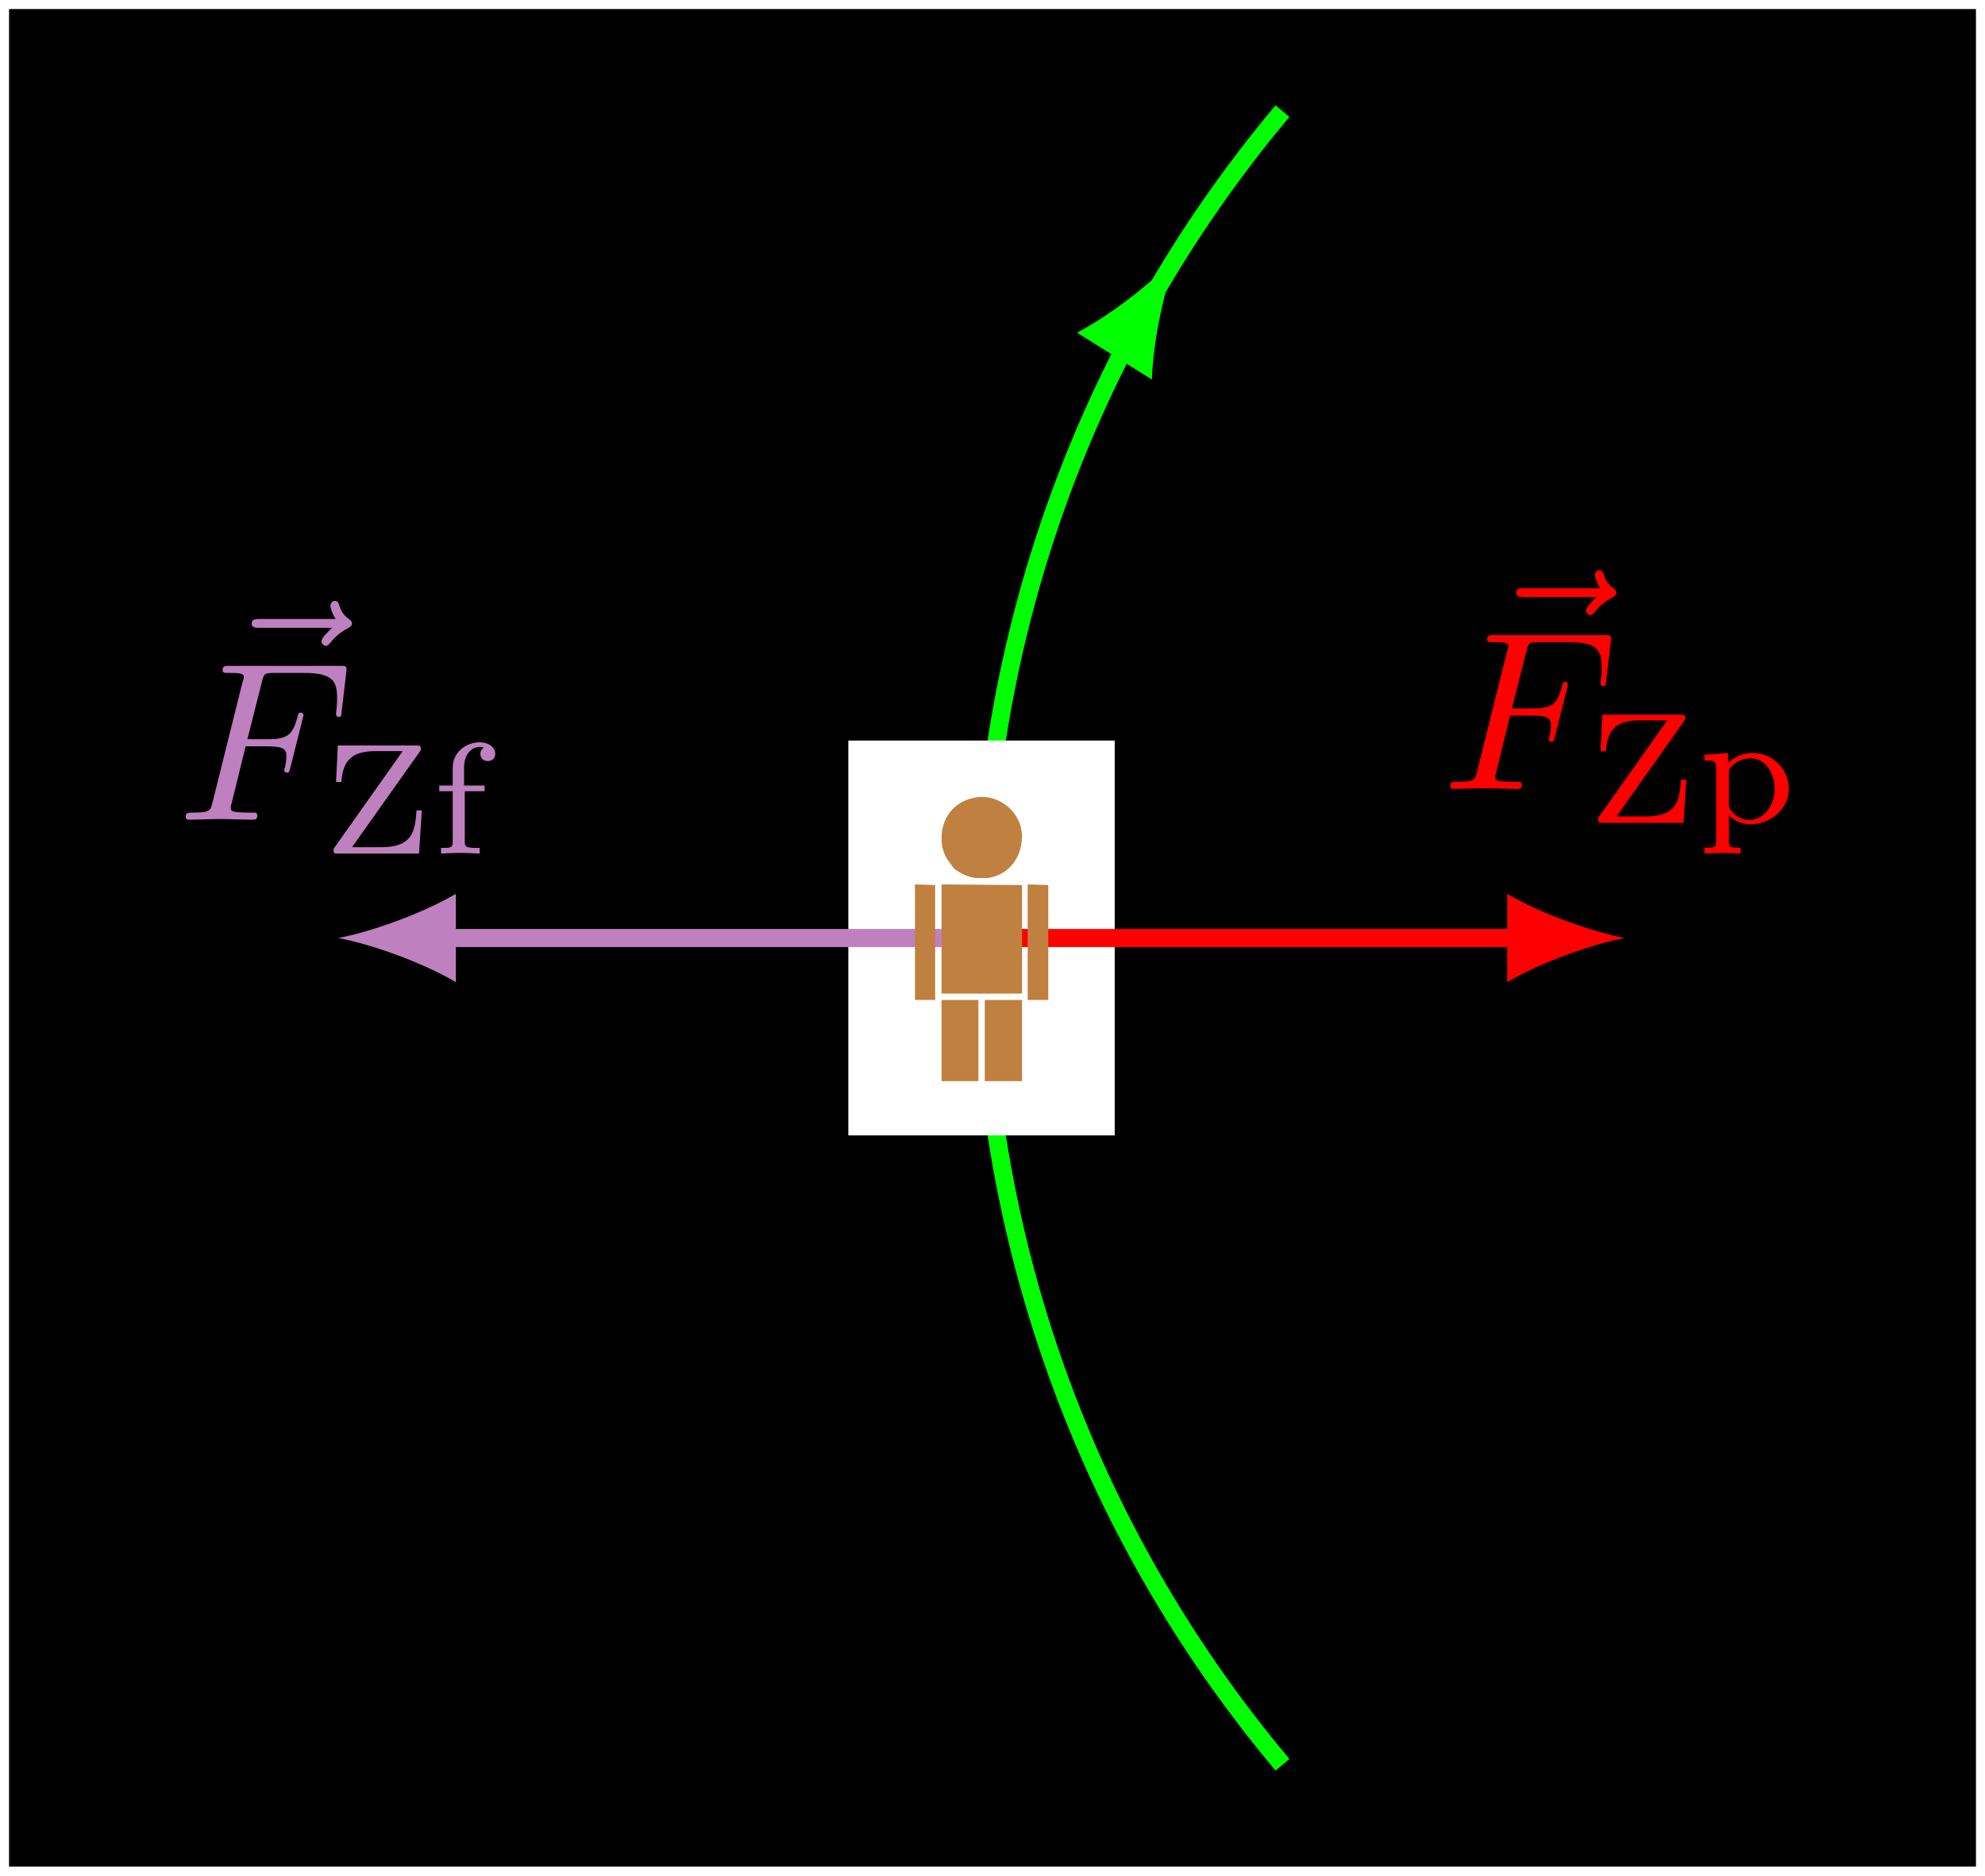
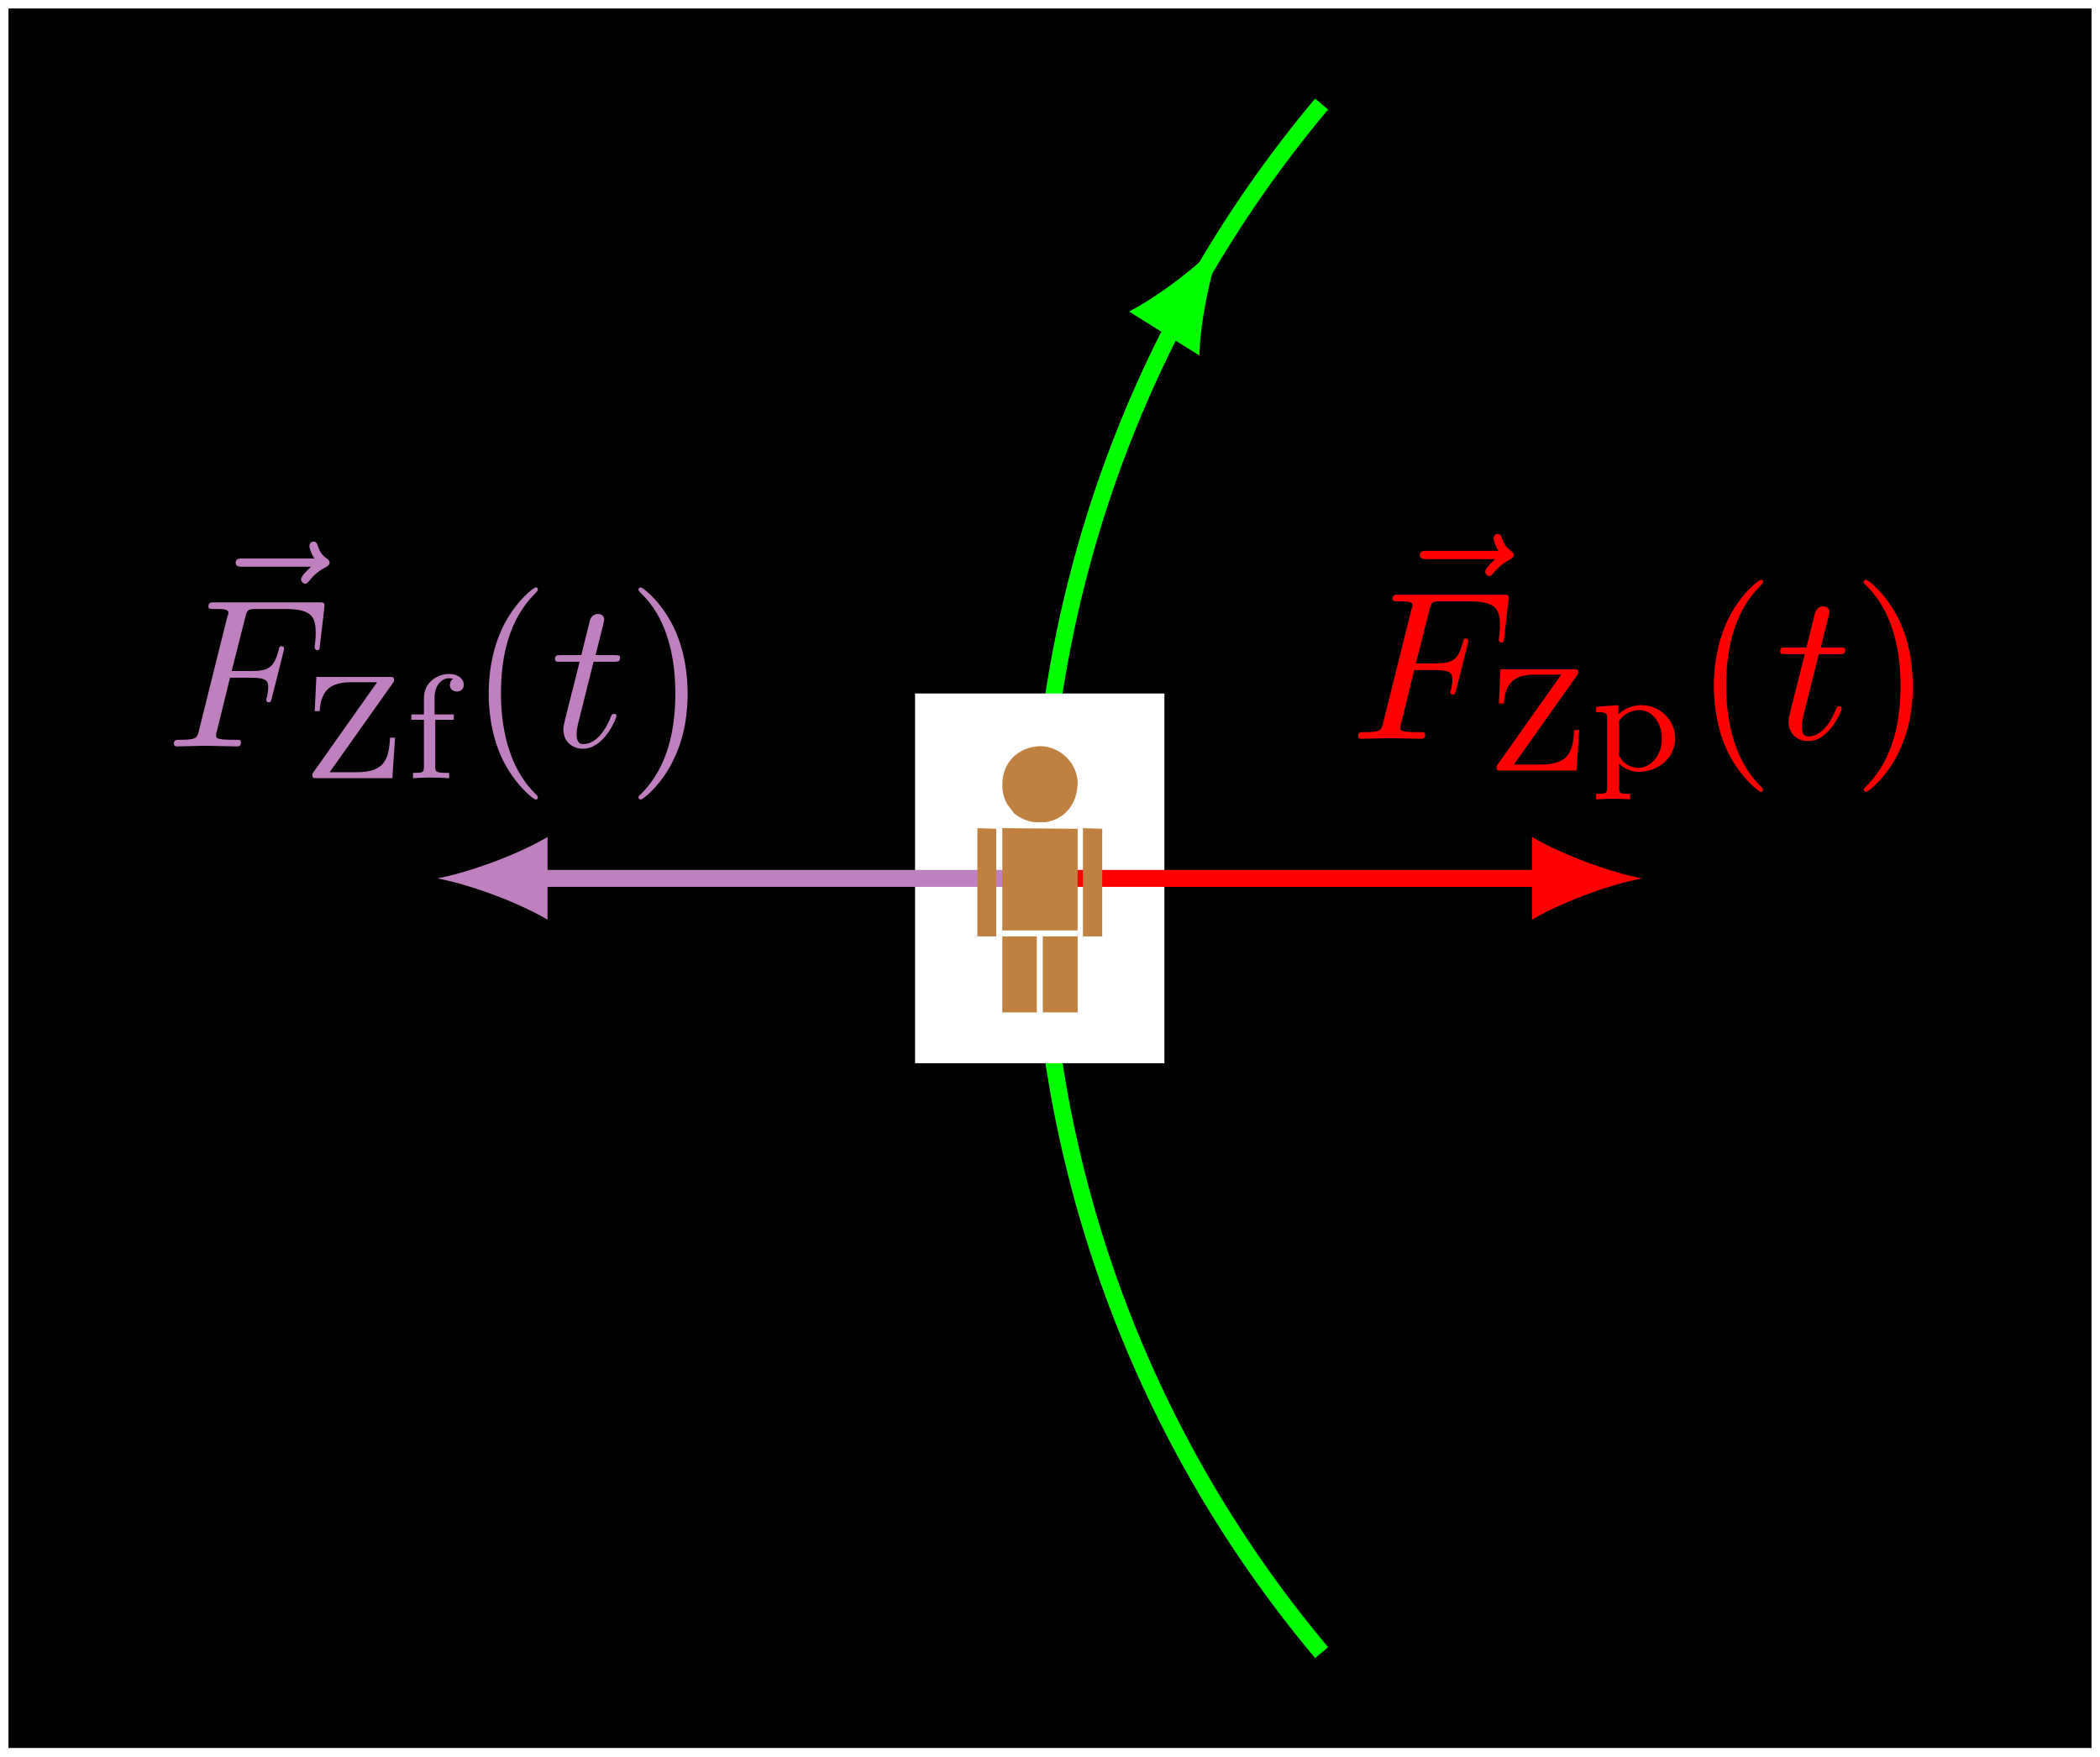
- <svg xmlns="http://www.w3.org/2000/svg" xmlns:xlink="http://www.w3.org/1999/xlink" width="87.48pt" height="82.671pt" viewBox="0 0 87.48 82.671" version="1.1">
+ <svg xmlns="http://www.w3.org/2000/svg" xmlns:xlink="http://www.w3.org/1999/xlink" width="98.827pt" height="82.671pt" viewBox="0 0 98.827 82.671" version="1.1">
  <defs>
    <g>
      <symbol overflow="visible" id="glyph0-0">
        <path style="stroke:none;" d="" />
      </symbol>
      <symbol overflow="visible" id="glyph0-1">
        <path style="stroke:none;" d="M 5.359 -5.938 C 5.219 -5.797 4.891 -5.516 4.891 -5.344 C 4.891 -5.25 4.984 -5.141 5.078 -5.141 C 5.172 -5.141 5.219 -5.219 5.281 -5.281 C 5.391 -5.422 5.625 -5.703 6.062 -5.922 C 6.125 -5.969 6.234 -6.016 6.234 -6.125 C 6.234 -6.234 6.156 -6.281 6.094 -6.328 C 5.875 -6.484 5.766 -6.656 5.688 -6.891 C 5.656 -6.984 5.625 -7.125 5.484 -7.125 C 5.344 -7.125 5.281 -6.984 5.281 -6.906 C 5.281 -6.859 5.359 -6.547 5.516 -6.328 L 2.156 -6.328 C 2 -6.328 1.812 -6.328 1.812 -6.125 C 1.812 -5.938 2 -5.938 2.156 -5.938 Z M 5.359 -5.938 " />
      </symbol>
      <symbol overflow="visible" id="glyph0-2">
        <path style="stroke:none;" d="M 3.016 -3.234 L 3.984 -3.234 C 4.734 -3.234 4.812 -3.078 4.812 -2.797 C 4.812 -2.719 4.812 -2.609 4.75 -2.297 C 4.719 -2.25 4.719 -2.219 4.719 -2.188 C 4.719 -2.109 4.781 -2.078 4.828 -2.078 C 4.938 -2.078 4.938 -2.109 4.984 -2.281 L 5.531 -4.453 C 5.562 -4.562 5.562 -4.578 5.562 -4.609 C 5.562 -4.625 5.547 -4.719 5.438 -4.719 C 5.344 -4.719 5.328 -4.672 5.297 -4.5 C 5.078 -3.734 4.859 -3.547 4 -3.547 L 3.094 -3.547 L 3.734 -6.078 C 3.828 -6.438 3.844 -6.469 4.281 -6.469 L 5.594 -6.469 C 6.812 -6.469 7.047 -6.141 7.047 -5.375 C 7.047 -5.141 7.047 -5.109 7.016 -4.828 C 7 -4.703 7 -4.688 7 -4.656 C 7 -4.609 7.031 -4.531 7.125 -4.531 C 7.234 -4.531 7.234 -4.594 7.25 -4.781 L 7.453 -6.516 C 7.484 -6.781 7.438 -6.781 7.188 -6.781 L 2.297 -6.781 C 2.109 -6.781 2 -6.781 2 -6.578 C 2 -6.469 2.094 -6.469 2.281 -6.469 C 2.656 -6.469 2.938 -6.469 2.938 -6.297 C 2.938 -6.25 2.938 -6.234 2.875 -6.047 L 1.562 -0.781 C 1.469 -0.391 1.453 -0.312 0.656 -0.312 C 0.484 -0.312 0.375 -0.312 0.375 -0.125 C 0.375 0 0.5 0 0.531 0 C 0.812 0 1.562 -0.031 1.844 -0.031 C 2.172 -0.031 3 0 3.328 0 C 3.422 0 3.531 0 3.531 -0.188 C 3.531 -0.266 3.484 -0.297 3.484 -0.297 C 3.453 -0.312 3.422 -0.312 3.203 -0.312 C 2.984 -0.312 2.938 -0.312 2.688 -0.328 C 2.391 -0.359 2.359 -0.406 2.359 -0.531 C 2.359 -0.547 2.359 -0.609 2.406 -0.75 Z M 3.016 -3.234 " />
+       </symbol>
+       <symbol overflow="visible" id="glyph0-3">
+         <path style="stroke:none;" d="M 2.047 -3.984 L 2.984 -3.984 C 3.188 -3.984 3.297 -3.984 3.297 -4.188 C 3.297 -4.297 3.188 -4.297 3.016 -4.297 L 2.141 -4.297 C 2.5 -5.719 2.547 -5.906 2.547 -5.969 C 2.547 -6.141 2.422 -6.234 2.25 -6.234 C 2.219 -6.234 1.938 -6.234 1.859 -5.875 L 1.469 -4.297 L 0.531 -4.297 C 0.328 -4.297 0.234 -4.297 0.234 -4.109 C 0.234 -3.984 0.312 -3.984 0.516 -3.984 L 1.391 -3.984 C 0.672 -1.156 0.625 -0.984 0.625 -0.812 C 0.625 -0.266 1 0.109 1.547 0.109 C 2.562 0.109 3.125 -1.344 3.125 -1.422 C 3.125 -1.531 3.047 -1.531 3.016 -1.531 C 2.922 -1.531 2.906 -1.5 2.859 -1.391 C 2.438 -0.344 1.906 -0.109 1.562 -0.109 C 1.359 -0.109 1.25 -0.234 1.25 -0.562 C 1.25 -0.812 1.281 -0.875 1.312 -1.047 Z M 2.047 -3.984 " />
      </symbol>
      <symbol overflow="visible" id="glyph1-0">
        <path style="stroke:none;" d="" />
      </symbol>
      <symbol overflow="visible" id="glyph1-1">
        <path style="stroke:none;" d="M 4.266 -4.469 C 4.328 -4.547 4.328 -4.578 4.328 -4.625 C 4.328 -4.766 4.266 -4.766 4.125 -4.766 L 0.672 -4.766 L 0.594 -3.156 L 0.828 -3.156 C 0.891 -4.188 1.391 -4.516 2.312 -4.516 L 3.531 -4.516 L 0.547 -0.297 C 0.484 -0.219 0.484 -0.203 0.484 -0.141 C 0.484 0 0.547 0 0.688 0 L 4.25 0 L 4.375 -1.906 L 4.141 -1.906 C 4.078 -0.969 3.953 -0.281 2.578 -0.281 L 1.297 -0.281 Z M 4.266 -4.469 " />
      </symbol>
      <symbol overflow="visible" id="glyph1-2">
        <path style="stroke:none;" d="M 1.938 1.094 C 1.484 1.094 1.422 1.094 1.422 0.797 L 1.422 -0.328 C 1.453 -0.297 1.781 0.062 2.359 0.062 C 3.281 0.062 4.062 -0.625 4.062 -1.5 C 4.062 -2.359 3.359 -3.078 2.469 -3.078 C 2.078 -3.078 1.672 -2.922 1.391 -2.641 L 1.391 -3.078 L 0.344 -3 L 0.344 -2.75 C 0.828 -2.75 0.859 -2.703 0.859 -2.422 L 0.859 0.797 C 0.859 1.094 0.797 1.094 0.344 1.094 L 0.344 1.359 C 0.359 1.359 0.844 1.328 1.141 1.328 C 1.391 1.328 1.875 1.344 1.938 1.359 Z M 1.422 -2.328 C 1.625 -2.672 2.031 -2.844 2.391 -2.844 C 2.984 -2.844 3.438 -2.234 3.438 -1.5 C 3.438 -0.703 2.906 -0.125 2.328 -0.125 C 1.703 -0.125 1.438 -0.656 1.422 -0.703 Z M 1.422 -2.328 " />
      </symbol>
      <symbol overflow="visible" id="glyph1-3">
        <path style="stroke:none;" d="M 1.438 -2.75 L 2.312 -2.75 L 2.312 -3 L 1.406 -3 L 1.406 -3.781 C 1.406 -4.422 1.781 -4.703 2.078 -4.703 C 2.141 -4.703 2.219 -4.703 2.281 -4.672 C 2.188 -4.625 2.125 -4.516 2.125 -4.391 C 2.125 -4.203 2.266 -4.078 2.453 -4.078 C 2.641 -4.078 2.781 -4.203 2.781 -4.391 C 2.781 -4.703 2.469 -4.906 2.094 -4.906 C 1.547 -4.906 0.906 -4.516 0.906 -3.781 L 0.906 -3 L 0.312 -3 L 0.312 -2.75 L 0.906 -2.75 L 0.906 -0.547 C 0.906 -0.25 0.844 -0.25 0.391 -0.25 L 0.391 0 C 0.422 0 0.906 -0.031 1.188 -0.031 C 1.484 -0.031 1.797 -0.016 2.094 0 L 2.094 -0.25 L 1.953 -0.25 C 1.438 -0.25 1.438 -0.328 1.438 -0.562 Z M 1.438 -2.75 " />
      </symbol>
      <symbol overflow="visible" id="glyph2-0">
        <path style="stroke:none;" d="" />
      </symbol>
      <symbol overflow="visible" id="glyph2-1">
+         <path style="stroke:none;" d="M 3.297 2.391 C 3.297 2.359 3.297 2.344 3.125 2.172 C 1.891 0.922 1.562 -0.969 1.562 -2.5 C 1.562 -4.234 1.938 -5.969 3.172 -7.203 C 3.297 -7.328 3.297 -7.344 3.297 -7.375 C 3.297 -7.453 3.266 -7.484 3.203 -7.484 C 3.094 -7.484 2.203 -6.797 1.609 -5.531 C 1.109 -4.438 0.984 -3.328 0.984 -2.5 C 0.984 -1.719 1.094 -0.516 1.641 0.625 C 2.25 1.844 3.094 2.5 3.203 2.5 C 3.266 2.5 3.297 2.469 3.297 2.391 Z M 3.297 2.391 " />
+       </symbol>
+       <symbol overflow="visible" id="glyph2-2">
+         <path style="stroke:none;" d="M 2.875 -2.5 C 2.875 -3.266 2.766 -4.469 2.219 -5.609 C 1.625 -6.828 0.766 -7.484 0.672 -7.484 C 0.609 -7.484 0.562 -7.438 0.562 -7.375 C 0.562 -7.344 0.562 -7.328 0.75 -7.141 C 1.734 -6.156 2.297 -4.578 2.297 -2.5 C 2.297 -0.781 1.938 0.969 0.703 2.219 C 0.562 2.344 0.562 2.359 0.562 2.391 C 0.562 2.453 0.609 2.5 0.672 2.5 C 0.766 2.5 1.672 1.812 2.25 0.547 C 2.766 -0.547 2.875 -1.656 2.875 -2.5 Z M 2.875 -2.5 " />
+       </symbol>
+       <symbol overflow="visible" id="glyph3-0">
+         <path style="stroke:none;" d="" />
+       </symbol>
+       <symbol overflow="visible" id="glyph3-1">
        <path style="stroke:none;" d="M 3.781 -12.531 C 2.734 -12.484 2.016 -11.75 2.016 -10.703 C 2.016 -10.359 2.078 -10.125 2.25 -9.797 L 2.578 -9.359 C 2.875 -9.141 3.172 -9 3.516 -8.953 L 4.062 -8.953 C 4.969 -9.094 5.562 -9.828 5.562 -10.828 C 5.531 -11.781 4.703 -12.531 3.781 -12.531 Z M 0.844 -8.672 L 0.844 -3.578 L 1.734 -3.578 L 1.734 -8.641 Z M 2.016 -8.672 L 2.016 -3.859 L 5.562 -3.859 L 5.562 -8.641 Z M 5.812 -8.672 L 5.812 -3.578 L 6.719 -3.578 L 6.719 -8.641 Z M 2.016 -3.578 L 2.016 0 L 3.641 0 L 3.641 -3.578 Z M 3.922 -3.578 L 3.922 0 L 5.562 0 L 5.562 -3.578 Z M 3.922 -3.578 " />
      </symbol>
    </g>
    <clipPath id="clip1">
-       <path d="M 31 0 L 68 0 L 68 82.672 L 31 82.672 Z M 31 0 " />
+       <path d="M 37 0 L 74 0 L 74 82.672 L 37 82.672 Z M 37 0 " />
    </clipPath>
  </defs>
  <g id="surface1">
-     <path style="fill-rule:nonzero;fill:rgb(0%,0%,0%);fill-opacity:1;stroke-width:0.399;stroke-linecap:butt;stroke-linejoin:miter;stroke:rgb(100%,100%,100%);stroke-opacity:1;stroke-miterlimit:10;" d="M -99.751 -41.131 L -99.751 41.143 L -12.669 41.143 L -12.669 -41.131 Z M -99.751 -41.131 " transform="matrix(1,0,0,-1,99.95,41.342)" />
+     <path style="fill-rule:nonzero;fill:rgb(0%,0%,0%);fill-opacity:1;stroke-width:0.399;stroke-linecap:butt;stroke-linejoin:miter;stroke:rgb(100%,100%,100%);stroke-opacity:1;stroke-miterlimit:10;" d="M -105.425 -41.131 L -105.425 41.143 L -6.995 41.143 L -6.995 -41.131 Z M -105.425 -41.131 " transform="matrix(1,0,0,-1,105.624,41.342)" />
    <g clip-path="url(#clip1)" clip-rule="nonzero">
-       <path style="fill:none;stroke-width:0.797;stroke-linecap:butt;stroke-linejoin:miter;stroke:rgb(0%,100%,0%);stroke-opacity:1;stroke-miterlimit:10;" d="M -43.43 -36.443 C -61.114 -15.369 -61.114 15.369 -43.43 36.444 " transform="matrix(1,0,0,-1,99.95,41.342)" />
+       <path style="fill:none;stroke-width:0.797;stroke-linecap:butt;stroke-linejoin:miter;stroke:rgb(0%,100%,0%);stroke-opacity:1;stroke-miterlimit:10;" d="M -43.429 -36.443 C -61.112 -15.369 -61.112 15.369 -43.429 36.444 " transform="matrix(1,0,0,-1,105.624,41.342)" />
    </g>
-     <path style=" stroke:none;fill-rule:nonzero;fill:rgb(0%,100%,0%);fill-opacity:1;" d="M 51.871 11.293 C 50.914 12.328 49.062 13.824 47.465 14.664 L 50.766 16.73 C 50.82 14.926 51.355 12.605 51.871 11.293 " />
-     <path style="fill-rule:nonzero;fill:rgb(100%,100%,100%);fill-opacity:1;stroke-width:0.399;stroke-linecap:butt;stroke-linejoin:miter;stroke:rgb(100%,100%,100%);stroke-opacity:1;stroke-miterlimit:10;" d="M -62.364 -8.502 L -62.364 8.502 L -51.024 8.502 L -51.024 -8.502 Z M -62.364 -8.502 " transform="matrix(1,0,0,-1,99.95,41.342)" />
-     <path style="fill:none;stroke-width:0.797;stroke-linecap:butt;stroke-linejoin:miter;stroke:rgb(100%,0%,0%);stroke-opacity:1;stroke-miterlimit:10;" d="M -56.692 -0.002 L -33.009 -0.002 " transform="matrix(1,0,0,-1,99.95,41.342)" />
-     <path style=" stroke:none;fill-rule:nonzero;fill:rgb(100%,0%,0%);fill-opacity:1;" d="M 71.602 41.344 C 70.223 41.082 67.977 40.305 66.422 39.398 L 66.422 43.285 C 67.977 42.379 70.223 41.602 71.602 41.344 " />
+     <path style=" stroke:none;fill-rule:nonzero;fill:rgb(0%,100%,0%);fill-opacity:1;" d="M 57.543 11.293 C 56.59 12.328 54.734 13.824 53.137 14.664 L 56.441 16.73 C 56.496 14.926 57.031 12.605 57.543 11.293 " />
+     <path style="fill-rule:nonzero;fill:rgb(100%,100%,100%);fill-opacity:1;stroke-width:0.399;stroke-linecap:butt;stroke-linejoin:miter;stroke:rgb(100%,100%,100%);stroke-opacity:1;stroke-miterlimit:10;" d="M -62.362 -8.502 L -62.362 8.502 L -51.026 8.502 L -51.026 -8.502 Z M -62.362 -8.502 " transform="matrix(1,0,0,-1,105.624,41.342)" />
+     <path style="fill:none;stroke-width:0.797;stroke-linecap:butt;stroke-linejoin:miter;stroke:rgb(100%,0%,0%);stroke-opacity:1;stroke-miterlimit:10;" d="M -56.694 -0.002 L -33.011 -0.002 " transform="matrix(1,0,0,-1,105.624,41.342)" />
+     <path style=" stroke:none;fill-rule:nonzero;fill:rgb(100%,0%,0%);fill-opacity:1;" d="M 77.277 41.344 C 75.895 41.082 73.652 40.305 72.098 39.398 L 72.098 43.285 C 73.652 42.379 75.895 41.602 77.277 41.344 " />
    <g style="fill:rgb(100%,0%,0%);fill-opacity:1;">
      <use xlink:href="#glyph0-1" x="65.005" y="32.254" />
    </g>
    <g style="fill:rgb(100%,0%,0%);fill-opacity:1;">
      <use xlink:href="#glyph0-2" x="63.537" y="34.773" />
    </g>
    <g style="fill:rgb(100%,0%,0%);fill-opacity:1;">
      <use xlink:href="#glyph1-1" x="69.943" y="36.267" />
      <use xlink:href="#glyph1-2" x="74.772" y="36.267" />
    </g>
-     <path style="fill:none;stroke-width:0.797;stroke-linecap:butt;stroke-linejoin:miter;stroke:rgb(75%,50%,75%);stroke-opacity:1;stroke-miterlimit:10;" d="M -56.692 -0.002 L -80.38 -0.002 " transform="matrix(1,0,0,-1,99.95,41.342)" />
-     <path style=" stroke:none;fill-rule:nonzero;fill:rgb(75%,50%,75%);fill-opacity:1;" d="M 14.91 41.344 C 16.293 41.602 18.535 42.379 20.09 43.285 L 20.09 39.398 C 18.535 40.305 16.293 41.082 14.91 41.344 " />
+     <g style="fill:rgb(100%,0%,0%);fill-opacity:1;">
+       <use xlink:href="#glyph2-1" x="79.671" y="34.773" />
+     </g>
+     <g style="fill:rgb(100%,0%,0%);fill-opacity:1;">
+       <use xlink:href="#glyph0-3" x="83.545" y="34.773" />
+     </g>
+     <g style="fill:rgb(100%,0%,0%);fill-opacity:1;">
+       <use xlink:href="#glyph2-2" x="87.143" y="34.773" />
+     </g>
+     <path style="fill:none;stroke-width:0.797;stroke-linecap:butt;stroke-linejoin:miter;stroke:rgb(75%,50%,75%);stroke-opacity:1;stroke-miterlimit:10;" d="M -56.694 -0.002 L -80.378 -0.002 " transform="matrix(1,0,0,-1,105.624,41.342)" />
+     <path style=" stroke:none;fill-rule:nonzero;fill:rgb(75%,50%,75%);fill-opacity:1;" d="M 20.582 41.344 C 21.965 41.602 24.211 42.379 25.766 43.285 L 25.766 39.398 C 24.211 40.305 21.965 41.082 20.582 41.344 " />
    <g style="fill:rgb(75%,50%,75%);fill-opacity:1;">
-       <use xlink:href="#glyph0-1" x="9.278" y="33.61" />
+       <use xlink:href="#glyph0-1" x="9.278" y="32.614" />
    </g>
    <g style="fill:rgb(75%,50%,75%);fill-opacity:1;">
-       <use xlink:href="#glyph0-2" x="7.809" y="36.129" />
+       <use xlink:href="#glyph0-2" x="7.809" y="35.132" />
    </g>
    <g style="fill:rgb(75%,50%,75%);fill-opacity:1;">
-       <use xlink:href="#glyph1-1" x="14.216" y="37.623" />
-       <use xlink:href="#glyph1-3" x="19.045" y="37.623" />
+       <use xlink:href="#glyph1-1" x="14.216" y="36.627" />
+       <use xlink:href="#glyph1-3" x="19.045" y="36.627" />
+     </g>
+     <g style="fill:rgb(75%,50%,75%);fill-opacity:1;">
+       <use xlink:href="#glyph2-1" x="22.013" y="35.132" />
+     </g>
+     <g style="fill:rgb(75%,50%,75%);fill-opacity:1;">
+       <use xlink:href="#glyph0-3" x="25.887" y="35.132" />
+     </g>
+     <g style="fill:rgb(75%,50%,75%);fill-opacity:1;">
+       <use xlink:href="#glyph2-2" x="29.485" y="35.132" />
    </g>
    <g style="fill:rgb(75%,50%,25%);fill-opacity:1;">
-       <use xlink:href="#glyph2-1" x="39.479" y="47.652" />
+       <use xlink:href="#glyph3-1" x="45.152" y="47.651" />
    </g>
  </g>
</svg>
